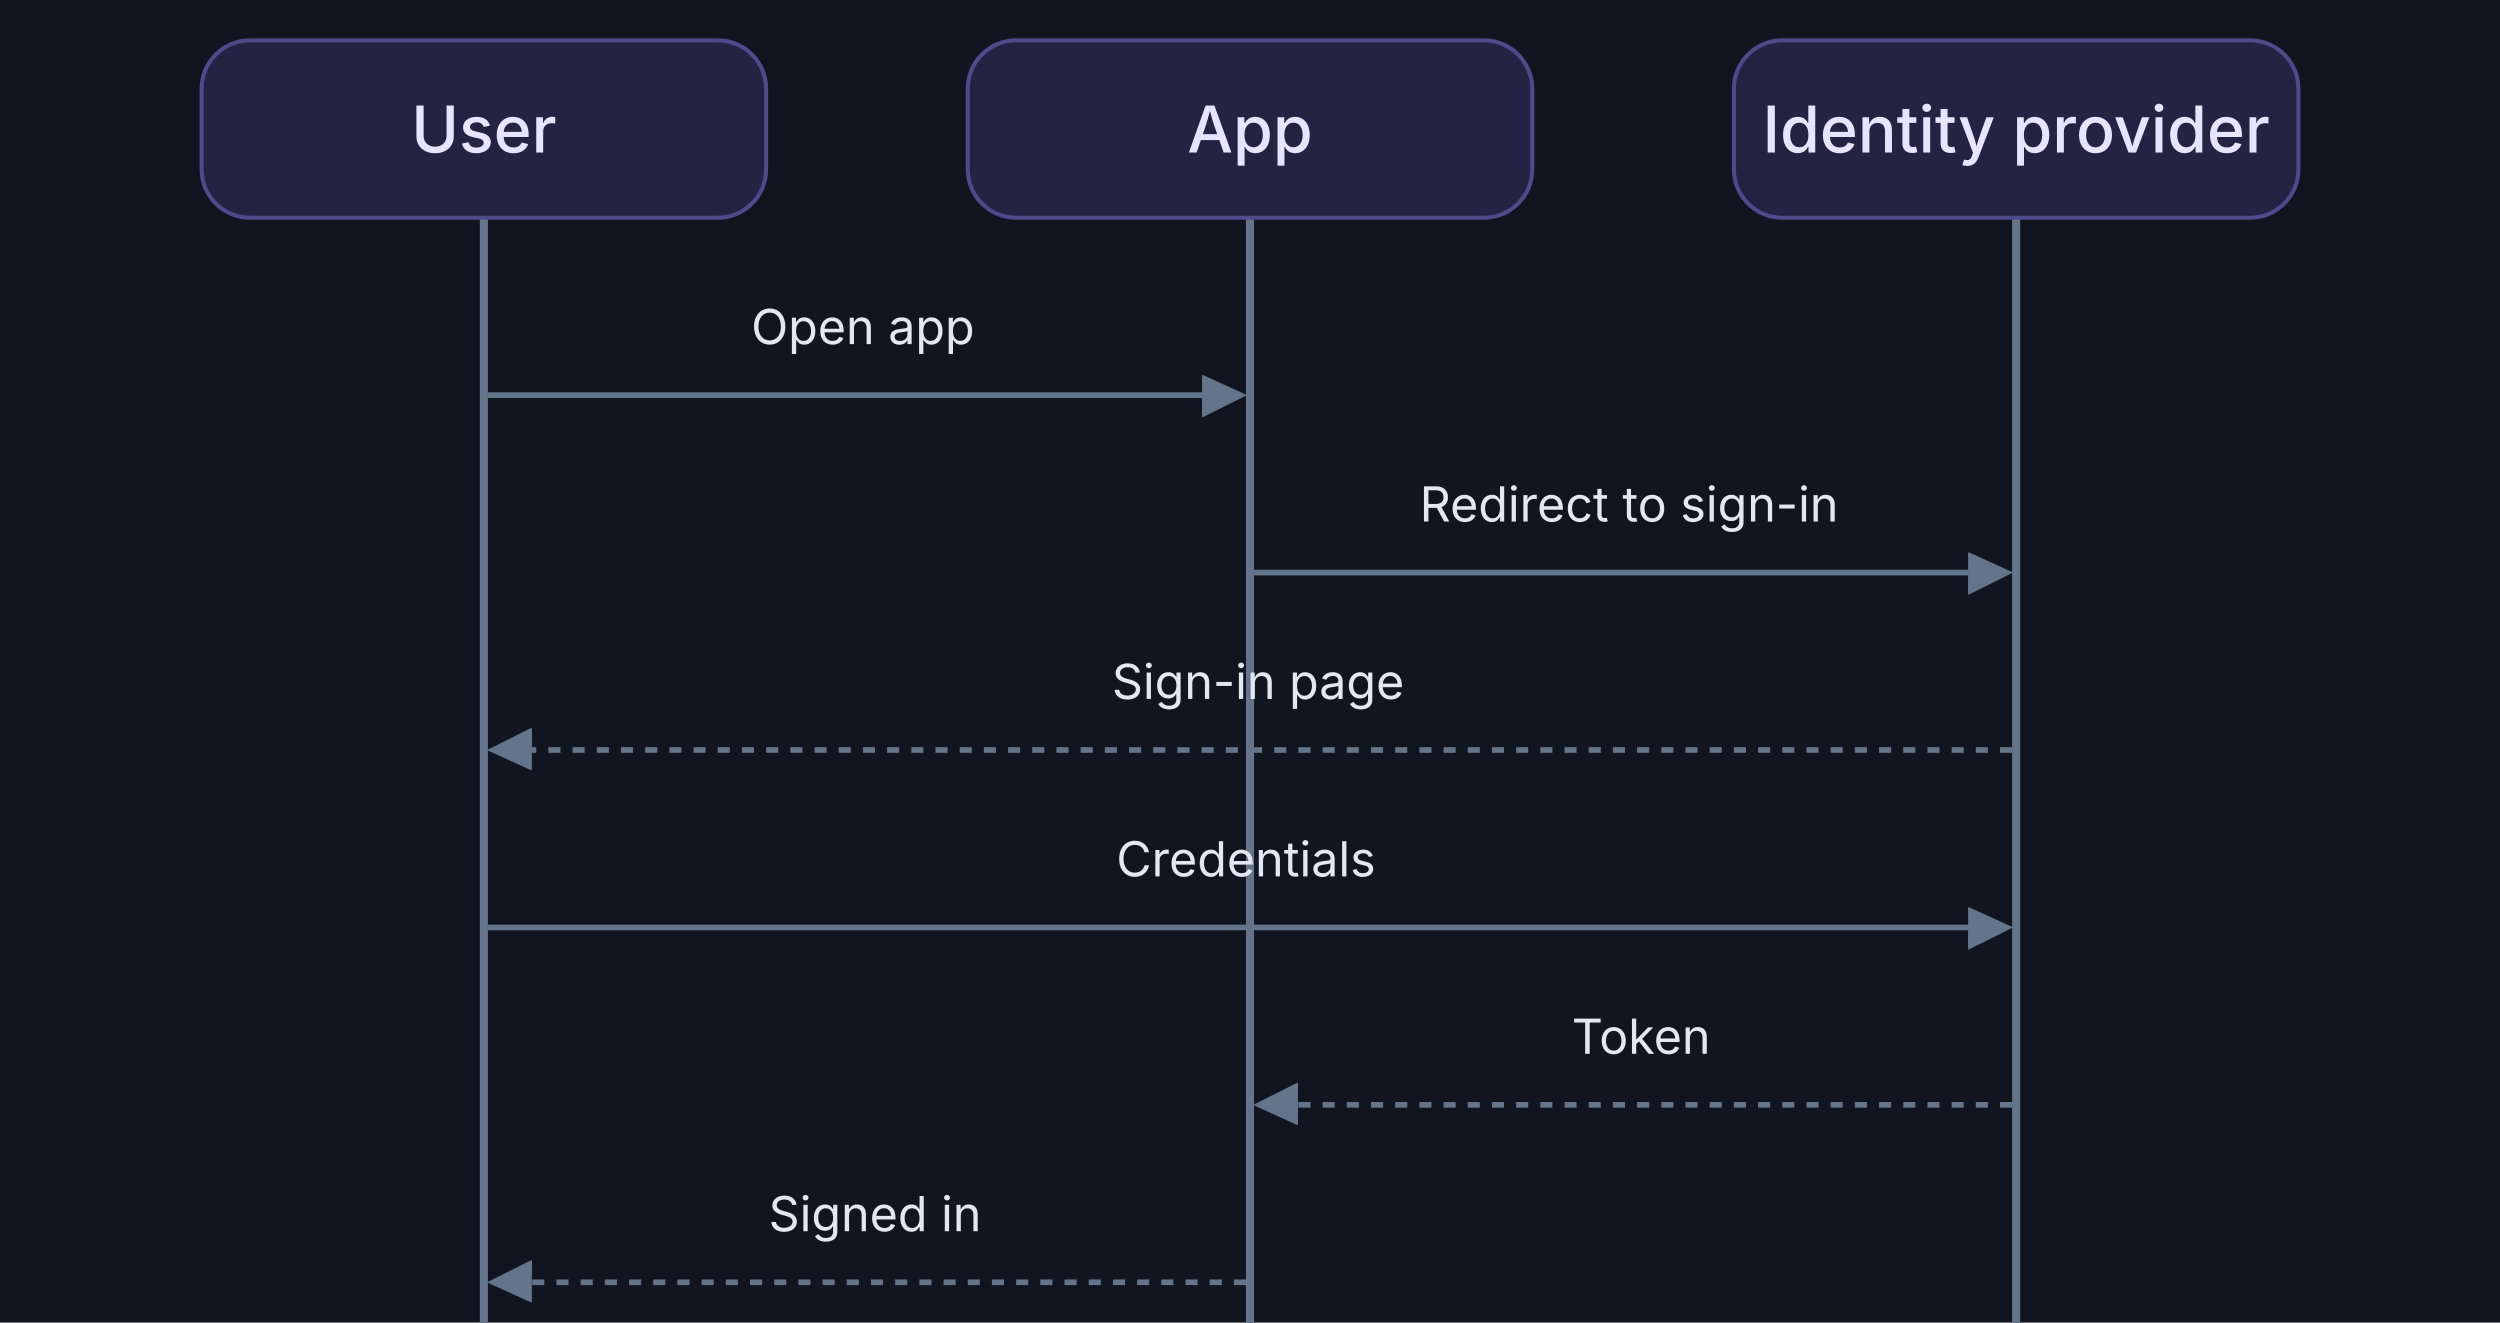
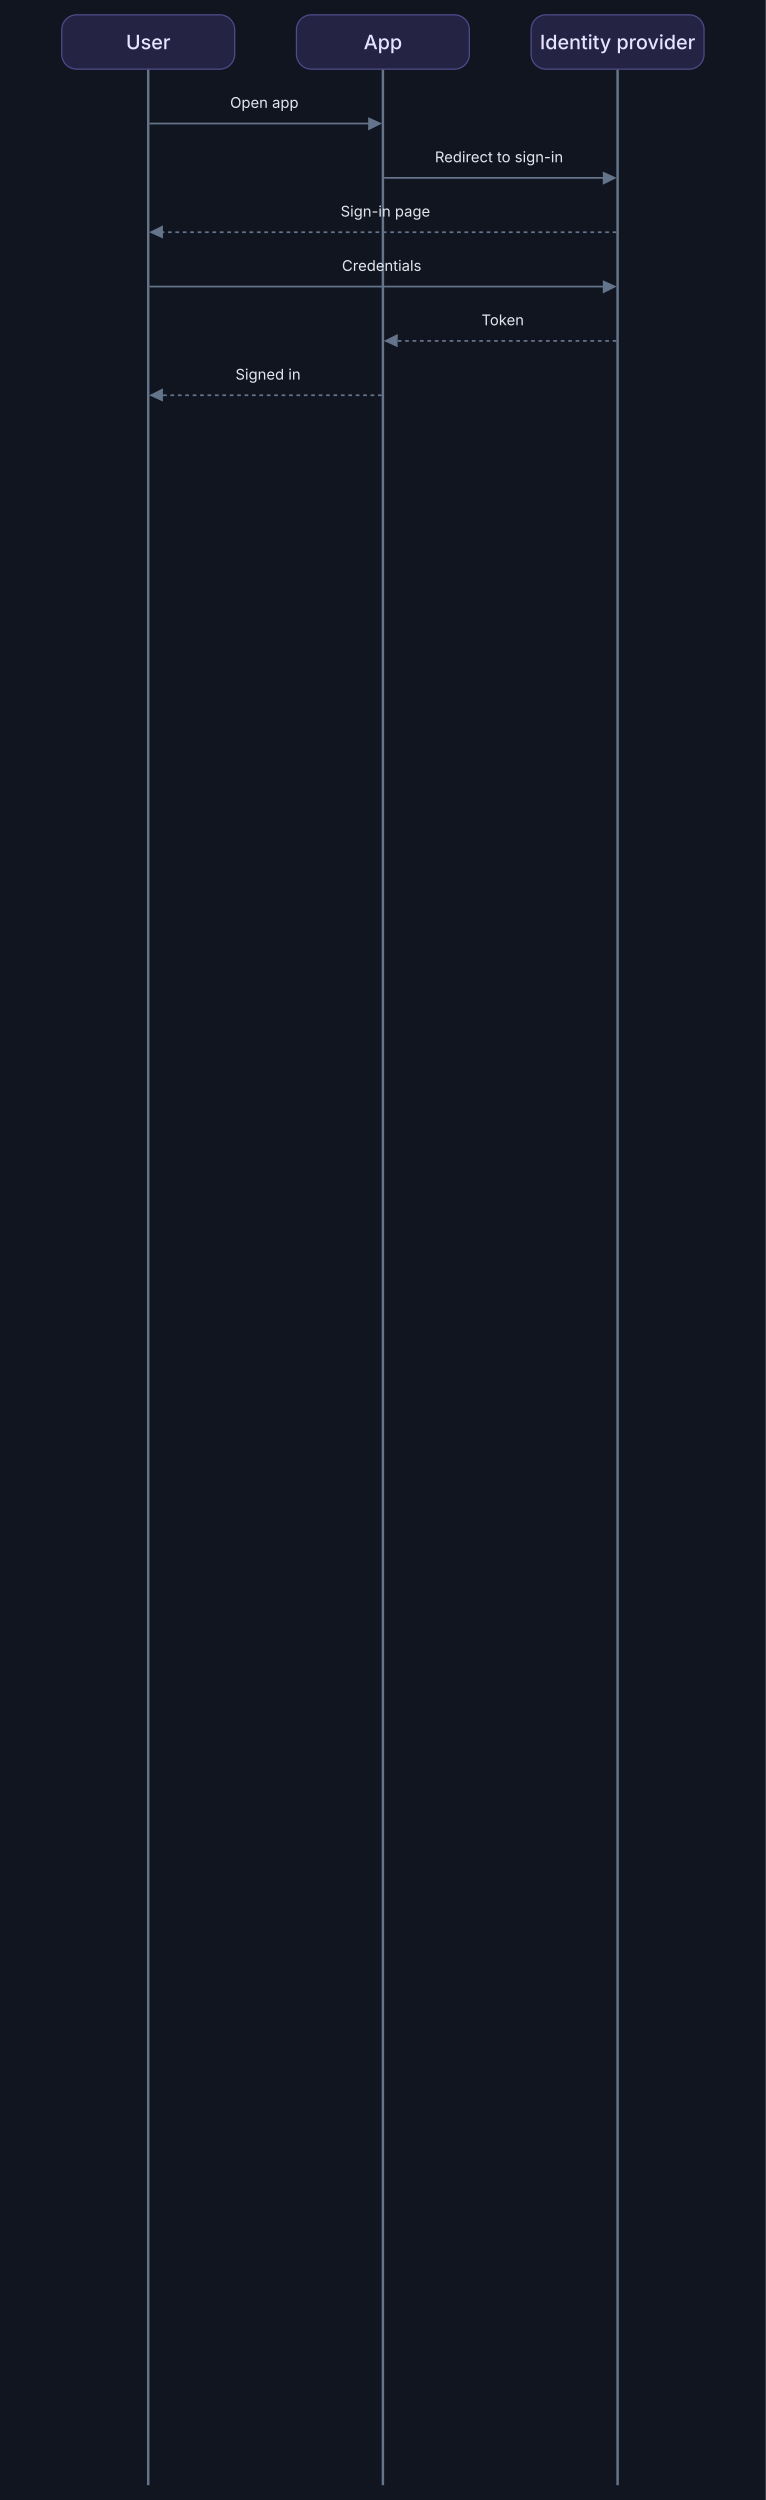
- <svg xmlns="http://www.w3.org/2000/svg" id="d_login_sequence_dark" width="100%" style="max-width: 620px; background: rgb(17, 21, 31);" viewBox="-50 -10 620 328" role="img" aria-roledescription="sequence" aria-labelledby="d_login_sequence_dark-title d_login_sequence_dark-desc">
-   <rect class="pd-bg" x="-50" y="-10" width="620" height="328" fill="#11151F" />
+ <svg xmlns="http://www.w3.org/2000/svg" id="d_login_sequence_dark" width="100%" style="max-width: 620px; background: rgb(17, 21, 31);" viewBox="-50 -12 620 2024" role="img" aria-roledescription="sequence" aria-labelledby="d_login_sequence_dark-title d_login_sequence_dark-desc">
+   <rect class="pd-bg" x="-50" y="-12" width="620" height="2024" fill="#11151F" />
  <g>
    <line id="actor2" x1="450" y1="44" x2="450" y2="2000" class="actor-line 200" stroke-width="0.5px" stroke="#999" name="I" data-et="life-line" data-id="I" />
    <g id="root-2" data-et="participant" data-type="participant" data-id="I">
      <rect x="380" y="0" fill="#eaeaea" stroke="#666" width="140" height="44" name="I" rx="12" ry="12" class="actor actor-top" />
      <text x="450" y="22" dominant-baseline="central" alignment-baseline="central" class="actor actor-box" style="text-anchor: middle; font-size: 16px; font-weight: 400;">
        <tspan x="450" dy="0">Identity provider</tspan>
      </text>
    </g>
  </g>
  <g>
    <line id="actor1" x1="260" y1="44" x2="260" y2="2000" class="actor-line 200" stroke-width="0.5px" stroke="#999" name="A" data-et="life-line" data-id="A" />
    <g id="root-1" data-et="participant" data-type="participant" data-id="A">
      <rect x="190" y="0" fill="#eaeaea" stroke="#666" width="140" height="44" name="A" rx="12" ry="12" class="actor actor-top" />
      <text x="260" y="22" dominant-baseline="central" alignment-baseline="central" class="actor actor-box" style="text-anchor: middle; font-size: 16px; font-weight: 400;">
        <tspan x="260" dy="0">App</tspan>
      </text>
    </g>
  </g>
  <g>
    <line id="actor0" x1="70" y1="44" x2="70" y2="2000" class="actor-line 200" stroke-width="0.5px" stroke="#999" name="U" data-et="life-line" data-id="U" />
    <g id="root-0" data-et="participant" data-type="participant" data-id="U">
      <rect x="0" y="0" fill="#eaeaea" stroke="#666" width="140" height="44" name="U" rx="12" ry="12" class="actor actor-top" />
      <text x="70" y="22" dominant-baseline="central" alignment-baseline="central" class="actor actor-box" style="text-anchor: middle; font-size: 16px; font-weight: 400;">
        <tspan x="70" dy="0">User</tspan>
      </text>
    </g>
  </g>
  <style>#d_login_sequence_dark{font-family:'Inter',Inter,system-ui,sans-serif;font-size:13px;fill:#E2E8F0;}@keyframes edge-animation-frame{from{stroke-dashoffset:0;}}@keyframes dash{to{stroke-dashoffset:0;}}#d_login_sequence_dark .edge-animation-slow{stroke-dasharray:9,5!important;stroke-dashoffset:900;animation:dash 50s linear infinite;stroke-linecap:round;}#d_login_sequence_dark .edge-animation-fast{stroke-dasharray:9,5!important;stroke-dashoffset:900;animation:dash 20s linear infinite;stroke-linecap:round;}#d_login_sequence_dark .error-icon{fill:#11151F;}#d_login_sequence_dark .error-text{fill:#E2E8F0;stroke:#E2E8F0;}#d_login_sequence_dark .edge-thickness-normal{stroke-width:1px;}#d_login_sequence_dark .edge-thickness-thick{stroke-width:3.5px;}#d_login_sequence_dark .edge-pattern-solid{stroke-dasharray:0;}#d_login_sequence_dark .edge-thickness-invisible{stroke-width:0;fill:none;}#d_login_sequence_dark .edge-pattern-dashed{stroke-dasharray:3;}#d_login_sequence_dark .edge-pattern-dotted{stroke-dasharray:2;}#d_login_sequence_dark .marker{fill:#64748B;stroke:#64748B;}#d_login_sequence_dark .marker.cross{stroke:#64748B;}#d_login_sequence_dark svg{font-family:'Inter',Inter,system-ui,sans-serif;font-size:13px;}#d_login_sequence_dark p{margin:0;}#d_login_sequence_dark .actor{stroke:#4F4A8C;fill:#252344;stroke-width:1;}#d_login_sequence_dark rect.actor.outer-path[data-look="neo"]{filter:drop-shadow( 1px 2px 2px rgba(185,185,185,1));}#d_login_sequence_dark rect.note[data-look="neo"]{stroke:#6B5D24;fill:#2E2A17;filter:drop-shadow( 1px 2px 2px rgba(185,185,185,1));}#d_login_sequence_dark text.actor&gt;tspan{fill:#E6E4FF;stroke:none;}#d_login_sequence_dark .actor-line{stroke:#283044;}#d_login_sequence_dark .innerArc{stroke-width:1.5;stroke-dasharray:none;}#d_login_sequence_dark .messageLine0{stroke-width:1.5;stroke-dasharray:none;stroke:#64748B;}#d_login_sequence_dark .messageLine1{stroke-width:1.5;stroke-dasharray:2,2;stroke:#64748B;}#d_login_sequence_dark [id$="-arrowhead"] path{fill:#64748B;stroke:#64748B;}#d_login_sequence_dark .sequenceNumber{fill:#9b8b74;}#d_login_sequence_dark [id$="-sequencenumber"]{fill:#64748B;}#d_login_sequence_dark [id$="-crosshead"] path{fill:#64748B;stroke:#64748B;}#d_login_sequence_dark .messageText{fill:#E2E8F0;stroke:none;}#d_login_sequence_dark .labelBox{stroke:#4F4A8C;fill:#252344;filter:none;}#d_login_sequence_dark .labelText,#d_login_sequence_dark .labelText&gt;tspan{fill:#E2E8F0;stroke:none;}#d_login_sequence_dark .loopText,#d_login_sequence_dark .loopText&gt;tspan{fill:#E2E8F0;stroke:none;}#d_login_sequence_dark .sectionTitle,#d_login_sequence_dark .sectionTitle&gt;tspan{fill:#E2E8F0;stroke:none;}#d_login_sequence_dark .loopLine{stroke-width:2px;stroke-dasharray:2,2;stroke:#4F4A8C;fill:#4F4A8C;}#d_login_sequence_dark .note{stroke:#6B5D24;fill:#2E2A17;}#d_login_sequence_dark .noteText,#d_login_sequence_dark .noteText&gt;tspan{fill:#F5EBC4;stroke:none;font-weight:normal;}#d_login_sequence_dark .activation0{fill:#172B40;stroke:#305A85;}#d_login_sequence_dark .activation1{fill:#172B40;stroke:#305A85;}#d_login_sequence_dark .activation2{fill:#172B40;stroke:#305A85;}#d_login_sequence_dark .actorPopupMenu{position:absolute;}#d_login_sequence_dark .actorPopupMenuPanel{position:absolute;fill:#252344;box-shadow:0px 8px 16px 0px rgba(0,0,0,0.2);filter:drop-shadow(3px 5px 2px rgb(0 0 0 / 0.4));}#d_login_sequence_dark .actor-man circle,#d_login_sequence_dark line{fill:#252344;stroke-width:2px;}#d_login_sequence_dark g rect.rect{filter:drop-shadow( 1px 2px 2px rgba(185,185,185,1));stroke:#4F4A8C;}#d_login_sequence_dark .node .neo-node{stroke:#4F4A8C;}#d_login_sequence_dark [data-look="neo"].node rect,#d_login_sequence_dark [data-look="neo"].cluster rect,#d_login_sequence_dark [data-look="neo"].node polygon{stroke:url(#d_login_sequence_dark-gradient);filter:drop-shadow( 1px 2px 2px rgba(185,185,185,1));}#d_login_sequence_dark [data-look="neo"].swimlane.cluster rect{filter:none;}#d_login_sequence_dark [data-look="neo"].node path{stroke:url(#d_login_sequence_dark-gradient);stroke-width:1px;}#d_login_sequence_dark [data-look="neo"].node .outer-path{filter:drop-shadow( 1px 2px 2px rgba(185,185,185,1));}#d_login_sequence_dark [data-look="neo"].node .neo-line path{stroke:#4F4A8C;filter:none;}#d_login_sequence_dark [data-look="neo"].node circle{stroke:url(#d_login_sequence_dark-gradient);filter:drop-shadow( 1px 2px 2px rgba(185,185,185,1));}#d_login_sequence_dark [data-look="neo"].node circle .state-start{fill:#000000;}#d_login_sequence_dark [data-look="neo"].icon-shape .icon{fill:url(#d_login_sequence_dark-gradient);filter:drop-shadow( 1px 2px 2px rgba(185,185,185,1));}#d_login_sequence_dark [data-look="neo"].icon-shape .icon-neo path{stroke:url(#d_login_sequence_dark-gradient);filter:drop-shadow( 1px 2px 2px rgba(185,185,185,1));}#d_login_sequence_dark svg{font-family:Inter,Inter,system-ui,sans-serif;}#d_login_sequence_dark .label,#d_login_sequence_dark .nodeLabel,#d_login_sequence_dark .edgeLabel,#d_login_sequence_dark .cluster-label,#d_login_sequence_dark text{font-family:Inter,Inter,system-ui,sans-serif!important;}#d_login_sequence_dark .nodeLabel{font-size:13px;line-height:1.35;color:rgb(226, 232, 240);}#d_login_sequence_dark .nodeLabel b{font-weight:600;}#d_login_sequence_dark .nodeLabel .s{display:inline-block;color:rgb(163, 174, 192);font-size:11.5px;margin-top:2px;}#d_login_sequence_dark .ic{width:16px;height:16px;vertical-align:-3px;margin-right:6px;}#d_login_sequence_dark .edgeLabel{font-size:11px;color:rgb(203, 213, 225);background:transparent;}#d_login_sequence_dark .edgeLabel rect{fill:transparent!important;}#d_login_sequence_dark .labelBkg{background:transparent!important;}#d_login_sequence_dark .edgeLabel span{background:transparent!important;color:rgb(203, 213, 225)!important;}#d_login_sequence_dark .edgeLabel p{padding:1px 4px;border-radius:4px;margin:0px;background:rgb(17, 21, 31)!important;color:rgb(203, 213, 225)!important;}#d_login_sequence_dark .flowchart-link,#d_login_sequence_dark .transition,#d_login_sequence_dark .relationshipLine,#d_login_sequence_dark .edgePaths path{stroke:rgb(100, 116, 139)!important;stroke-width:1.4px!important;}#d_login_sequence_dark marker path,#d_login_sequence_dark marker circle{stroke:rgb(100, 116, 139)!important;}#d_login_sequence_dark marker path{fill:rgb(100, 116, 139)!important;}#d_login_sequence_dark marker.er path,#d_login_sequence_dark marker[id*="er-"] path,#d_login_sequence_dark marker[id*="_er"] path{fill:none!important;}#d_login_sequence_dark marker[id*="er-"] circle{fill:rgb(17, 21, 31)!important;}#d_login_sequence_dark .cluster rect{stroke-width:1px!important;}#d_login_sequence_dark .cluster-label .nodeLabel,#d_login_sequence_dark .cluster-label span{font-weight:600;font-size:12px;letter-spacing:0.02em;text-transform:uppercase;color:rgb(163, 174, 192)!important;}#d_login_sequence_dark .node rect,#d_login_sequence_dark .node polygon,#d_login_sequence_dark .node path,#d_login_sequence_dark .node circle{stroke-width:1px!important;stroke-linejoin:round;}#d_login_sequence_dark .messageText{font-size:12px!important;fill:rgb(226, 232, 240)!important;}#d_login_sequence_dark .messageLine0,#d_login_sequence_dark .messageLine1{stroke:rgb(100, 116, 139)!important;stroke-width:1.4px!important;}#d_login_sequence_dark .actor{stroke-width:1px!important;}#d_login_sequence_dark text.actor&gt;tspan{font-weight:500;fill:rgb(230, 228, 255)!important;}#d_login_sequence_dark .actor-line{stroke:rgb(40, 48, 68)!important;}#d_login_sequence_dark .note{stroke-width:1px!important;}#d_login_sequence_dark .noteText,#d_login_sequence_dark .noteText&gt;tspan{fill:rgb(245, 235, 196)!important;}#d_login_sequence_dark .labelBox{fill:rgb(22, 27, 39)!important;stroke:rgb(40, 48, 68)!important;}#d_login_sequence_dark .labelText,#d_login_sequence_dark .labelText&gt;tspan,#d_login_sequence_dark .loopText,#d_login_sequence_dark .loopText&gt;tspan{fill:rgb(226, 232, 240)!important;}#d_login_sequence_dark .loopLine{stroke:rgb(40, 48, 68)!important;}#d_login_sequence_dark .statediagram-state .divider{stroke:rgb(79, 74, 140)!important;}#d_login_sequence_dark .state-start,#d_login_sequence_dark .state-end,#d_login_sequence_dark .node circle.state-start{fill:rgb(100, 116, 139)!important;stroke:rgb(100, 116, 139)!important;}#d_login_sequence_dark .statediagram-cluster rect.outer{fill:rgb(22, 27, 39)!important;stroke:rgb(40, 48, 68)!important;}#d_login_sequence_dark .statediagram-cluster .inner{fill:rgb(22, 27, 39)!important;}#d_login_sequence_dark .statediagram-note rect{fill:rgb(46, 42, 23)!important;stroke:rgb(107, 93, 36)!important;}#d_login_sequence_dark .relationshipLabel,#d_login_sequence_dark .relationshipLabel span,#d_login_sequence_dark .edgeLabel .relationshipLabel{color:rgb(203, 213, 225)!important;fill:rgb(203, 213, 225)!important;}#d_login_sequence_dark .er.entityBox{fill:rgb(37, 35, 68)!important;stroke:rgb(79, 74, 140)!important;}#d_login_sequence_dark .label.name .nodeLabel{font-weight:600;letter-spacing:0.02em;}#d_login_sequence_dark .row-rect-odd path{fill:rgb(17, 21, 31)!important;}#d_login_sequence_dark .row-rect-even path{fill:rgb(28, 34, 48)!important;}#d_login_sequence_dark line:not([class^="node-line"]){stroke:rgb(100, 116, 139)!important;}#d_login_sequence_dark .eventWrapper .node-bkg{fill:rgb(17, 21, 31)!important;}#d_login_sequence_dark .section-root rect,#d_login_sequence_dark .section-root path,#d_login_sequence_dark .section-root circle,#d_login_sequence_dark .section-root polygon{fill:rgb(37, 35, 68)!important;stroke:rgb(79, 74, 140)!important;stroke-width:1px!important;}#d_login_sequence_dark .section-root text,#d_login_sequence_dark .section-root span{font-weight:600;fill:rgb(230, 228, 255)!important;color:rgb(230, 228, 255)!important;}#d_login_sequence_dark .timeline-node text,#d_login_sequence_dark .section text{font-family:Inter,Inter,system-ui,sans-serif!important;}#d_login_sequence_dark .mindmap-node .nodeLabel,#d_login_sequence_dark .mindmap-node text{font-size:13px;}#d_login_sequence_dark .mindmap-edges path,#d_login_sequence_dark .edge-depth-1,#d_login_sequence_dark .edge-depth-2,#d_login_sequence_dark .edge-depth-3{stroke-width:2px!important;}#d_login_sequence_dark :root{--mermaid-font-family:"trebuchet ms",verdana,arial,sans-serif;}</style>
  <g />
  <defs>
    <symbol id="d_login_sequence_dark-computer" width="24" height="24">
      <path transform="scale(.5)" d="M2 2v13h20v-13h-20zm18 11h-16v-9h16v9zm-10.228 6l.466-1h3.524l.467 1h-4.457zm14.228 3h-24l2-6h2.104l-1.33 4h18.45l-1.297-4h2.073l2 6zm-5-10h-14v-7h14v7z" />
    </symbol>
  </defs>
  <defs>
    <symbol id="d_login_sequence_dark-database" fill-rule="evenodd" clip-rule="evenodd">
      <path transform="scale(.5)" d="M12.258.001l.256.004.255.005.253.008.251.01.249.012.247.015.246.016.242.019.241.02.239.023.236.024.233.027.231.028.229.031.225.032.223.034.22.036.217.038.214.04.211.041.208.043.205.045.201.046.198.048.194.05.191.051.187.053.183.054.18.056.175.057.172.059.168.06.163.061.16.063.155.064.15.066.074.033.073.033.071.034.07.034.069.035.068.035.067.035.066.035.064.036.064.036.062.036.06.036.06.037.058.037.058.037.055.038.055.038.053.038.052.038.051.039.05.039.048.039.047.039.045.04.044.04.043.04.041.04.04.041.039.041.037.041.036.041.034.041.033.042.032.042.03.042.029.042.027.042.026.043.024.043.023.043.021.043.02.043.018.044.017.043.015.044.013.044.012.044.011.045.009.044.007.045.006.045.004.045.002.045.001.045v17l-.001.045-.002.045-.004.045-.006.045-.007.045-.009.044-.011.045-.012.044-.013.044-.015.044-.017.043-.018.044-.02.043-.021.043-.023.043-.024.043-.026.043-.027.042-.029.042-.03.042-.032.042-.033.042-.034.041-.036.041-.037.041-.039.041-.04.041-.041.04-.043.04-.044.04-.045.04-.047.039-.048.039-.05.039-.051.039-.052.038-.053.038-.055.038-.055.038-.058.037-.058.037-.06.037-.06.036-.062.036-.064.036-.064.036-.066.035-.067.035-.068.035-.069.035-.07.034-.071.034-.073.033-.074.033-.15.066-.155.064-.16.063-.163.061-.168.06-.172.059-.175.057-.18.056-.183.054-.187.053-.191.051-.194.05-.198.048-.201.046-.205.045-.208.043-.211.041-.214.04-.217.038-.22.036-.223.034-.225.032-.229.031-.231.028-.233.027-.236.024-.239.023-.241.02-.242.019-.246.016-.247.015-.249.012-.251.01-.253.008-.255.005-.256.004-.258.001-.258-.001-.256-.004-.255-.005-.253-.008-.251-.01-.249-.012-.247-.015-.245-.016-.243-.019-.241-.02-.238-.023-.236-.024-.234-.027-.231-.028-.228-.031-.226-.032-.223-.034-.22-.036-.217-.038-.214-.04-.211-.041-.208-.043-.204-.045-.201-.046-.198-.048-.195-.05-.19-.051-.187-.053-.184-.054-.179-.056-.176-.057-.172-.059-.167-.06-.164-.061-.159-.063-.155-.064-.151-.066-.074-.033-.072-.033-.072-.034-.07-.034-.069-.035-.068-.035-.067-.035-.066-.035-.064-.036-.063-.036-.062-.036-.061-.036-.06-.037-.058-.037-.057-.037-.056-.038-.055-.038-.053-.038-.052-.038-.051-.039-.049-.039-.049-.039-.046-.039-.046-.04-.044-.04-.043-.04-.041-.04-.04-.041-.039-.041-.037-.041-.036-.041-.034-.041-.033-.042-.032-.042-.03-.042-.029-.042-.027-.042-.026-.043-.024-.043-.023-.043-.021-.043-.02-.043-.018-.044-.017-.043-.015-.044-.013-.044-.012-.044-.011-.045-.009-.044-.007-.045-.006-.045-.004-.045-.002-.045-.001-.045v-17l.001-.045.002-.045.004-.045.006-.045.007-.045.009-.044.011-.045.012-.044.013-.044.015-.044.017-.043.018-.044.02-.043.021-.043.023-.043.024-.043.026-.043.027-.042.029-.042.03-.042.032-.042.033-.042.034-.041.036-.041.037-.041.039-.041.04-.041.041-.04.043-.04.044-.04.046-.04.046-.039.049-.039.049-.039.051-.039.052-.038.053-.038.055-.038.056-.038.057-.037.058-.037.06-.037.061-.036.062-.036.063-.036.064-.036.066-.035.067-.035.068-.035.069-.035.07-.034.072-.034.072-.033.074-.033.151-.066.155-.064.159-.063.164-.061.167-.06.172-.059.176-.057.179-.056.184-.054.187-.053.19-.051.195-.05.198-.048.201-.046.204-.045.208-.043.211-.041.214-.04.217-.038.22-.036.223-.034.226-.032.228-.031.231-.028.234-.027.236-.024.238-.023.241-.02.243-.019.245-.016.247-.015.249-.012.251-.01.253-.008.255-.005.256-.004.258-.001.258.001zm-9.258 20.499v.01l.001.021.003.021.004.022.005.021.006.022.007.022.009.023.01.022.011.023.012.023.013.023.015.023.016.024.017.023.018.024.019.024.021.024.022.025.023.024.024.025.052.049.056.05.061.051.066.051.07.051.075.051.079.052.084.052.088.052.092.052.097.052.102.051.105.052.11.052.114.051.119.051.123.051.127.05.131.05.135.05.139.048.144.049.147.047.152.047.155.047.16.045.163.045.167.043.171.043.176.041.178.041.183.039.187.039.19.037.194.035.197.035.202.033.204.031.209.03.212.029.216.027.219.025.222.024.226.021.23.02.233.018.236.016.24.015.243.012.246.01.249.008.253.005.256.004.259.001.26-.001.257-.004.254-.005.25-.008.247-.011.244-.012.241-.014.237-.016.233-.018.231-.021.226-.021.224-.024.22-.026.216-.027.212-.028.21-.031.205-.031.202-.034.198-.034.194-.036.191-.037.187-.039.183-.04.179-.04.175-.042.172-.043.168-.044.163-.045.16-.046.155-.046.152-.047.148-.048.143-.049.139-.049.136-.05.131-.05.126-.05.123-.051.118-.052.114-.051.11-.052.106-.052.101-.052.096-.052.092-.052.088-.053.083-.051.079-.052.074-.052.07-.051.065-.051.06-.051.056-.05.051-.05.023-.024.023-.025.021-.024.02-.024.019-.024.018-.024.017-.024.015-.023.014-.024.013-.023.012-.023.01-.023.01-.022.008-.022.006-.022.006-.022.004-.022.004-.021.001-.021.001-.021v-4.127l-.077.055-.08.053-.083.054-.085.053-.087.052-.09.052-.093.051-.095.05-.097.05-.1.049-.102.049-.105.048-.106.047-.109.047-.111.046-.114.045-.115.045-.118.044-.12.043-.122.042-.124.042-.126.041-.128.04-.13.04-.132.038-.134.038-.135.037-.138.037-.139.035-.142.035-.143.034-.144.033-.147.032-.148.031-.15.03-.151.03-.153.029-.154.027-.156.027-.158.026-.159.025-.161.024-.162.023-.163.022-.165.021-.166.02-.167.019-.169.018-.169.017-.171.016-.173.015-.173.014-.175.013-.175.012-.177.011-.178.01-.179.008-.179.008-.181.006-.182.005-.182.004-.184.003-.184.002h-.37l-.184-.002-.184-.003-.182-.004-.182-.005-.181-.006-.179-.008-.179-.008-.178-.01-.176-.011-.176-.012-.175-.013-.173-.014-.172-.015-.171-.016-.17-.017-.169-.018-.167-.019-.166-.02-.165-.021-.163-.022-.162-.023-.161-.024-.159-.025-.157-.026-.156-.027-.155-.027-.153-.029-.151-.03-.15-.03-.148-.031-.146-.032-.145-.033-.143-.034-.141-.035-.14-.035-.137-.037-.136-.037-.134-.038-.132-.038-.13-.04-.128-.04-.126-.041-.124-.042-.122-.042-.12-.044-.117-.043-.116-.045-.113-.045-.112-.046-.109-.047-.106-.047-.105-.048-.102-.049-.1-.049-.097-.05-.095-.05-.093-.052-.09-.051-.087-.052-.085-.053-.083-.054-.08-.054-.077-.054v4.127zm0-5.654v.011l.001.021.003.021.004.021.005.022.006.022.007.022.009.022.01.022.011.023.012.023.013.023.015.024.016.023.017.024.018.024.019.024.021.024.022.024.023.025.024.024.052.05.056.05.061.05.066.051.07.051.075.052.079.051.084.052.088.052.092.052.097.052.102.052.105.052.11.051.114.051.119.052.123.05.127.051.131.05.135.049.139.049.144.048.147.048.152.047.155.046.16.045.163.045.167.044.171.042.176.042.178.04.183.04.187.038.19.037.194.036.197.034.202.033.204.032.209.03.212.028.216.027.219.025.222.024.226.022.23.02.233.018.236.016.24.014.243.012.246.01.249.008.253.006.256.003.259.001.26-.001.257-.003.254-.006.25-.008.247-.01.244-.012.241-.015.237-.016.233-.018.231-.02.226-.022.224-.024.22-.025.216-.027.212-.029.21-.03.205-.032.202-.033.198-.035.194-.036.191-.037.187-.039.183-.039.179-.041.175-.042.172-.043.168-.044.163-.045.16-.045.155-.047.152-.047.148-.048.143-.048.139-.05.136-.049.131-.05.126-.051.123-.051.118-.051.114-.052.11-.052.106-.052.101-.052.096-.052.092-.052.088-.052.083-.052.079-.052.074-.051.07-.052.065-.051.06-.05.056-.051.051-.049.023-.025.023-.024.021-.025.02-.024.019-.024.018-.024.017-.024.015-.023.014-.023.013-.024.012-.022.01-.023.01-.023.008-.022.006-.022.006-.022.004-.021.004-.022.001-.021.001-.021v-4.139l-.077.054-.08.054-.083.054-.085.052-.087.053-.09.051-.093.051-.095.051-.097.05-.1.049-.102.049-.105.048-.106.047-.109.047-.111.046-.114.045-.115.044-.118.044-.12.044-.122.042-.124.042-.126.041-.128.04-.13.039-.132.039-.134.038-.135.037-.138.036-.139.036-.142.035-.143.033-.144.033-.147.033-.148.031-.15.03-.151.03-.153.028-.154.028-.156.027-.158.026-.159.025-.161.024-.162.023-.163.022-.165.021-.166.02-.167.019-.169.018-.169.017-.171.016-.173.015-.173.014-.175.013-.175.012-.177.011-.178.009-.179.009-.179.007-.181.007-.182.005-.182.004-.184.003-.184.002h-.37l-.184-.002-.184-.003-.182-.004-.182-.005-.181-.007-.179-.007-.179-.009-.178-.009-.176-.011-.176-.012-.175-.013-.173-.014-.172-.015-.171-.016-.17-.017-.169-.018-.167-.019-.166-.02-.165-.021-.163-.022-.162-.023-.161-.024-.159-.025-.157-.026-.156-.027-.155-.028-.153-.028-.151-.03-.15-.03-.148-.031-.146-.033-.145-.033-.143-.033-.141-.035-.14-.036-.137-.036-.136-.037-.134-.038-.132-.039-.13-.039-.128-.04-.126-.041-.124-.042-.122-.043-.12-.043-.117-.044-.116-.044-.113-.046-.112-.046-.109-.046-.106-.047-.105-.048-.102-.049-.1-.049-.097-.05-.095-.051-.093-.051-.09-.051-.087-.053-.085-.052-.083-.054-.08-.054-.077-.054v4.139zm0-5.666v.011l.001.02.003.022.004.021.005.022.006.021.007.022.009.023.01.022.011.023.012.023.013.023.015.023.016.024.017.024.018.023.019.024.021.025.022.024.023.024.024.025.052.05.056.05.061.05.066.051.07.051.075.052.079.051.084.052.088.052.092.052.097.052.102.052.105.051.11.052.114.051.119.051.123.051.127.05.131.05.135.05.139.049.144.048.147.048.152.047.155.046.16.045.163.045.167.043.171.043.176.042.178.04.183.04.187.038.19.037.194.036.197.034.202.033.204.032.209.03.212.028.216.027.219.025.222.024.226.021.23.02.233.018.236.017.24.014.243.012.246.01.249.008.253.006.256.003.259.001.26-.001.257-.003.254-.006.25-.008.247-.01.244-.013.241-.014.237-.016.233-.018.231-.02.226-.022.224-.024.22-.025.216-.027.212-.029.21-.03.205-.032.202-.033.198-.035.194-.036.191-.037.187-.039.183-.039.179-.041.175-.042.172-.043.168-.044.163-.045.16-.045.155-.047.152-.047.148-.048.143-.049.139-.049.136-.049.131-.051.126-.05.123-.051.118-.052.114-.051.11-.052.106-.052.101-.052.096-.052.092-.052.088-.052.083-.052.079-.052.074-.052.07-.051.065-.051.06-.051.056-.05.051-.049.023-.025.023-.025.021-.024.02-.024.019-.024.018-.024.017-.024.015-.023.014-.024.013-.023.012-.023.01-.022.01-.023.008-.022.006-.022.006-.022.004-.022.004-.021.001-.021.001-.021v-4.153l-.077.054-.08.054-.083.053-.085.053-.087.053-.09.051-.093.051-.095.051-.097.05-.1.049-.102.048-.105.048-.106.048-.109.046-.111.046-.114.046-.115.044-.118.044-.12.043-.122.043-.124.042-.126.041-.128.04-.13.039-.132.039-.134.038-.135.037-.138.036-.139.036-.142.034-.143.034-.144.033-.147.032-.148.032-.15.03-.151.03-.153.028-.154.028-.156.027-.158.026-.159.024-.161.024-.162.023-.163.023-.165.021-.166.02-.167.019-.169.018-.169.017-.171.016-.173.015-.173.014-.175.013-.175.012-.177.01-.178.01-.179.009-.179.007-.181.006-.182.006-.182.004-.184.003-.184.001-.185.001-.185-.001-.184-.001-.184-.003-.182-.004-.182-.006-.181-.006-.179-.007-.179-.009-.178-.01-.176-.01-.176-.012-.175-.013-.173-.014-.172-.015-.171-.016-.17-.017-.169-.018-.167-.019-.166-.02-.165-.021-.163-.023-.162-.023-.161-.024-.159-.024-.157-.026-.156-.027-.155-.028-.153-.028-.151-.03-.15-.03-.148-.032-.146-.032-.145-.033-.143-.034-.141-.034-.14-.036-.137-.036-.136-.037-.134-.038-.132-.039-.13-.039-.128-.041-.126-.041-.124-.041-.122-.043-.12-.043-.117-.044-.116-.044-.113-.046-.112-.046-.109-.046-.106-.048-.105-.048-.102-.048-.1-.05-.097-.049-.095-.051-.093-.051-.09-.052-.087-.052-.085-.053-.083-.053-.08-.054-.077-.054v4.153zm8.74-8.179l-.257.004-.254.005-.25.008-.247.011-.244.012-.241.014-.237.016-.233.018-.231.021-.226.022-.224.023-.22.026-.216.027-.212.028-.21.031-.205.032-.202.033-.198.034-.194.036-.191.038-.187.038-.183.04-.179.041-.175.042-.172.043-.168.043-.163.045-.16.046-.155.046-.152.048-.148.048-.143.048-.139.049-.136.05-.131.05-.126.051-.123.051-.118.051-.114.052-.11.052-.106.052-.101.052-.096.052-.092.052-.088.052-.083.052-.079.052-.074.051-.07.052-.065.051-.06.05-.056.05-.051.05-.023.025-.023.024-.021.024-.02.025-.019.024-.018.024-.017.023-.015.024-.014.023-.013.023-.012.023-.01.023-.01.022-.008.022-.006.023-.006.021-.004.022-.004.021-.001.021-.001.021.001.021.001.021.004.021.004.022.006.021.006.023.008.022.01.022.01.023.012.023.013.023.014.023.015.024.017.023.018.024.019.024.02.025.021.024.023.024.023.025.051.05.056.05.06.05.065.051.07.052.074.051.079.052.083.052.088.052.092.052.096.052.101.052.106.052.11.052.114.052.118.051.123.051.126.051.131.05.136.05.139.049.143.048.148.048.152.048.155.046.16.046.163.045.168.043.172.043.175.042.179.041.183.04.187.038.191.038.194.036.198.034.202.033.205.032.21.031.212.028.216.027.22.026.224.023.226.022.231.021.233.018.237.016.241.014.244.012.247.011.25.008.254.005.257.004.26.001.26-.001.257-.004.254-.005.25-.008.247-.011.244-.012.241-.014.237-.016.233-.018.231-.021.226-.022.224-.023.22-.026.216-.027.212-.028.21-.031.205-.032.202-.033.198-.034.194-.036.191-.038.187-.038.183-.04.179-.041.175-.042.172-.043.168-.043.163-.045.16-.046.155-.046.152-.048.148-.048.143-.048.139-.049.136-.05.131-.05.126-.051.123-.051.118-.051.114-.052.11-.052.106-.052.101-.052.096-.052.092-.052.088-.052.083-.052.079-.052.074-.051.07-.052.065-.051.06-.05.056-.05.051-.05.023-.025.023-.024.021-.024.02-.025.019-.024.018-.024.017-.023.015-.024.014-.023.013-.023.012-.023.01-.023.01-.022.008-.022.006-.023.006-.021.004-.022.004-.021.001-.021.001-.021-.001-.021-.001-.021-.004-.021-.004-.022-.006-.021-.006-.023-.008-.022-.01-.022-.01-.023-.012-.023-.013-.023-.014-.023-.015-.024-.017-.023-.018-.024-.019-.024-.02-.025-.021-.024-.023-.024-.023-.025-.051-.05-.056-.05-.06-.05-.065-.051-.07-.052-.074-.051-.079-.052-.083-.052-.088-.052-.092-.052-.096-.052-.101-.052-.106-.052-.11-.052-.114-.052-.118-.051-.123-.051-.126-.051-.131-.05-.136-.05-.139-.049-.143-.048-.148-.048-.152-.048-.155-.046-.16-.046-.163-.045-.168-.043-.172-.043-.175-.042-.179-.041-.183-.04-.187-.038-.191-.038-.194-.036-.198-.034-.202-.033-.205-.032-.21-.031-.212-.028-.216-.027-.22-.026-.224-.023-.226-.022-.231-.021-.233-.018-.237-.016-.241-.014-.244-.012-.247-.011-.25-.008-.254-.005-.257-.004-.26-.001-.26.001z" />
    </symbol>
  </defs>
  <defs>
    <symbol id="d_login_sequence_dark-clock" width="24" height="24">
      <path transform="scale(.5)" d="M12 2c5.514 0 10 4.486 10 10s-4.486 10-10 10-10-4.486-10-10 4.486-10 10-10zm0-2c-6.627 0-12 5.373-12 12s5.373 12 12 12 12-5.373 12-12-5.373-12-12-12zm5.848 12.459c.202.038.202.333.001.372-1.907.361-6.045 1.111-6.547 1.111-.719 0-1.301-.582-1.301-1.301 0-.512.77-5.447 1.125-7.445.034-.192.312-.181.343.014l.985 6.238 5.394 1.011z" />
    </symbol>
  </defs>
  <defs>
    <marker id="d_login_sequence_dark-arrowhead" refX="7.9" refY="5" markerUnits="userSpaceOnUse" markerWidth="12" markerHeight="12" orient="auto-start-reverse">
      <path d="M -1 0 L 10 5 L 0 10 z" />
    </marker>
  </defs>
  <defs>
    <marker id="d_login_sequence_dark-crosshead" markerWidth="15" markerHeight="8" orient="auto" refX="4" refY="4.5">
      <path fill="none" stroke="#000000" stroke-width="1pt" d="M 1,2 L 6,7 M 6,2 L 1,7" style="stroke-dasharray: 0, 0;" />
    </marker>
  </defs>
  <defs>
    <marker id="d_login_sequence_dark-filled-head" refX="15.5" refY="7" markerWidth="20" markerHeight="28" orient="auto">
      <path d="M 18,7 L9,13 L14,7 L9,1 Z" />
    </marker>
  </defs>
  <defs>
    <marker id="d_login_sequence_dark-sequencenumber" refX="15" refY="15" markerWidth="60" markerHeight="40" orient="auto">
      <circle cx="15" cy="15" r="6" />
    </marker>
  </defs>
  <defs>
    <marker id="d_login_sequence_dark-solidTopArrowHead" refX="7.9" refY="7.25" markerUnits="userSpaceOnUse" markerWidth="12" markerHeight="12" orient="auto-start-reverse">
      <path d="M 0 0 L 10 8 L 0 8 z" />
    </marker>
  </defs>
  <defs>
    <marker id="d_login_sequence_dark-solidBottomArrowHead" refX="7.9" refY="0.75" markerUnits="userSpaceOnUse" markerWidth="12" markerHeight="12" orient="auto-start-reverse">
      <path d="M 0 0 L 10 0 L 0 8 z" />
    </marker>
  </defs>
  <defs>
    <marker id="d_login_sequence_dark-stickTopArrowHead" refX="7.5" refY="7" markerUnits="userSpaceOnUse" markerWidth="12" markerHeight="12" orient="auto-start-reverse">
      <path d="M 0 0 L 7 7" stroke="black" stroke-width="1.5" fill="none" />
    </marker>
  </defs>
  <defs>
    <marker id="d_login_sequence_dark-stickBottomArrowHead" refX="7.5" refY="0" markerUnits="userSpaceOnUse" markerWidth="12" markerHeight="12" orient="auto-start-reverse">
      <path d="M 0 7 L 7 0" stroke="black" stroke-width="1.5" fill="none" />
    </marker>
  </defs>
  <text x="164" y="59" text-anchor="middle" dominant-baseline="middle" alignment-baseline="middle" class="messageText" dy="1em" style="font-size: 16px; font-weight: 400;">Open app</text>
  <line x1="71" y1="88" x2="256" y2="88" class="messageLine0" data-et="message" data-id="i0" data-from="U" data-to="A" stroke-width="2" stroke="none" marker-end="url(#d_login_sequence_dark-arrowhead)" style="fill: none;" />
  <text x="354" y="103" text-anchor="middle" dominant-baseline="middle" alignment-baseline="middle" class="messageText" dy="1em" style="font-size: 16px; font-weight: 400;">Redirect to sign-in</text>
  <line x1="261" y1="132" x2="446" y2="132" class="messageLine0" data-et="message" data-id="i1" data-from="A" data-to="I" stroke-width="2" stroke="none" marker-end="url(#d_login_sequence_dark-arrowhead)" style="fill: none;" />
  <text x="262" y="147" text-anchor="middle" dominant-baseline="middle" alignment-baseline="middle" class="messageText" dy="1em" style="font-size: 16px; font-weight: 400;">Sign-in page</text>
  <line x1="449" y1="176" x2="74" y2="176" class="messageLine1" data-et="message" data-id="i2" data-from="I" data-to="U" stroke-width="2" stroke="none" marker-end="url(#d_login_sequence_dark-arrowhead)" style="stroke-dasharray: 3, 3; fill: none;" />
  <text x="259" y="191" text-anchor="middle" dominant-baseline="middle" alignment-baseline="middle" class="messageText" dy="1em" style="font-size: 16px; font-weight: 400;">Credentials</text>
  <line x1="71" y1="220" x2="446" y2="220" class="messageLine0" data-et="message" data-id="i3" data-from="U" data-to="I" stroke-width="2" stroke="none" marker-end="url(#d_login_sequence_dark-arrowhead)" style="fill: none;" />
  <text x="357" y="235" text-anchor="middle" dominant-baseline="middle" alignment-baseline="middle" class="messageText" dy="1em" style="font-size: 16px; font-weight: 400;">Token</text>
  <line x1="449" y1="264" x2="264" y2="264" class="messageLine1" data-et="message" data-id="i4" data-from="I" data-to="A" stroke-width="2" stroke="none" marker-end="url(#d_login_sequence_dark-arrowhead)" style="stroke-dasharray: 3, 3; fill: none;" />
  <text x="167" y="279" text-anchor="middle" dominant-baseline="middle" alignment-baseline="middle" class="messageText" dy="1em" style="font-size: 16px; font-weight: 400;">Signed in</text>
  <line x1="259" y1="308" x2="74" y2="308" class="messageLine1" data-et="message" data-id="i5" data-from="A" data-to="U" stroke-width="2" stroke="none" marker-end="url(#d_login_sequence_dark-arrowhead)" style="stroke-dasharray: 3, 3; fill: none;" />
</svg>
